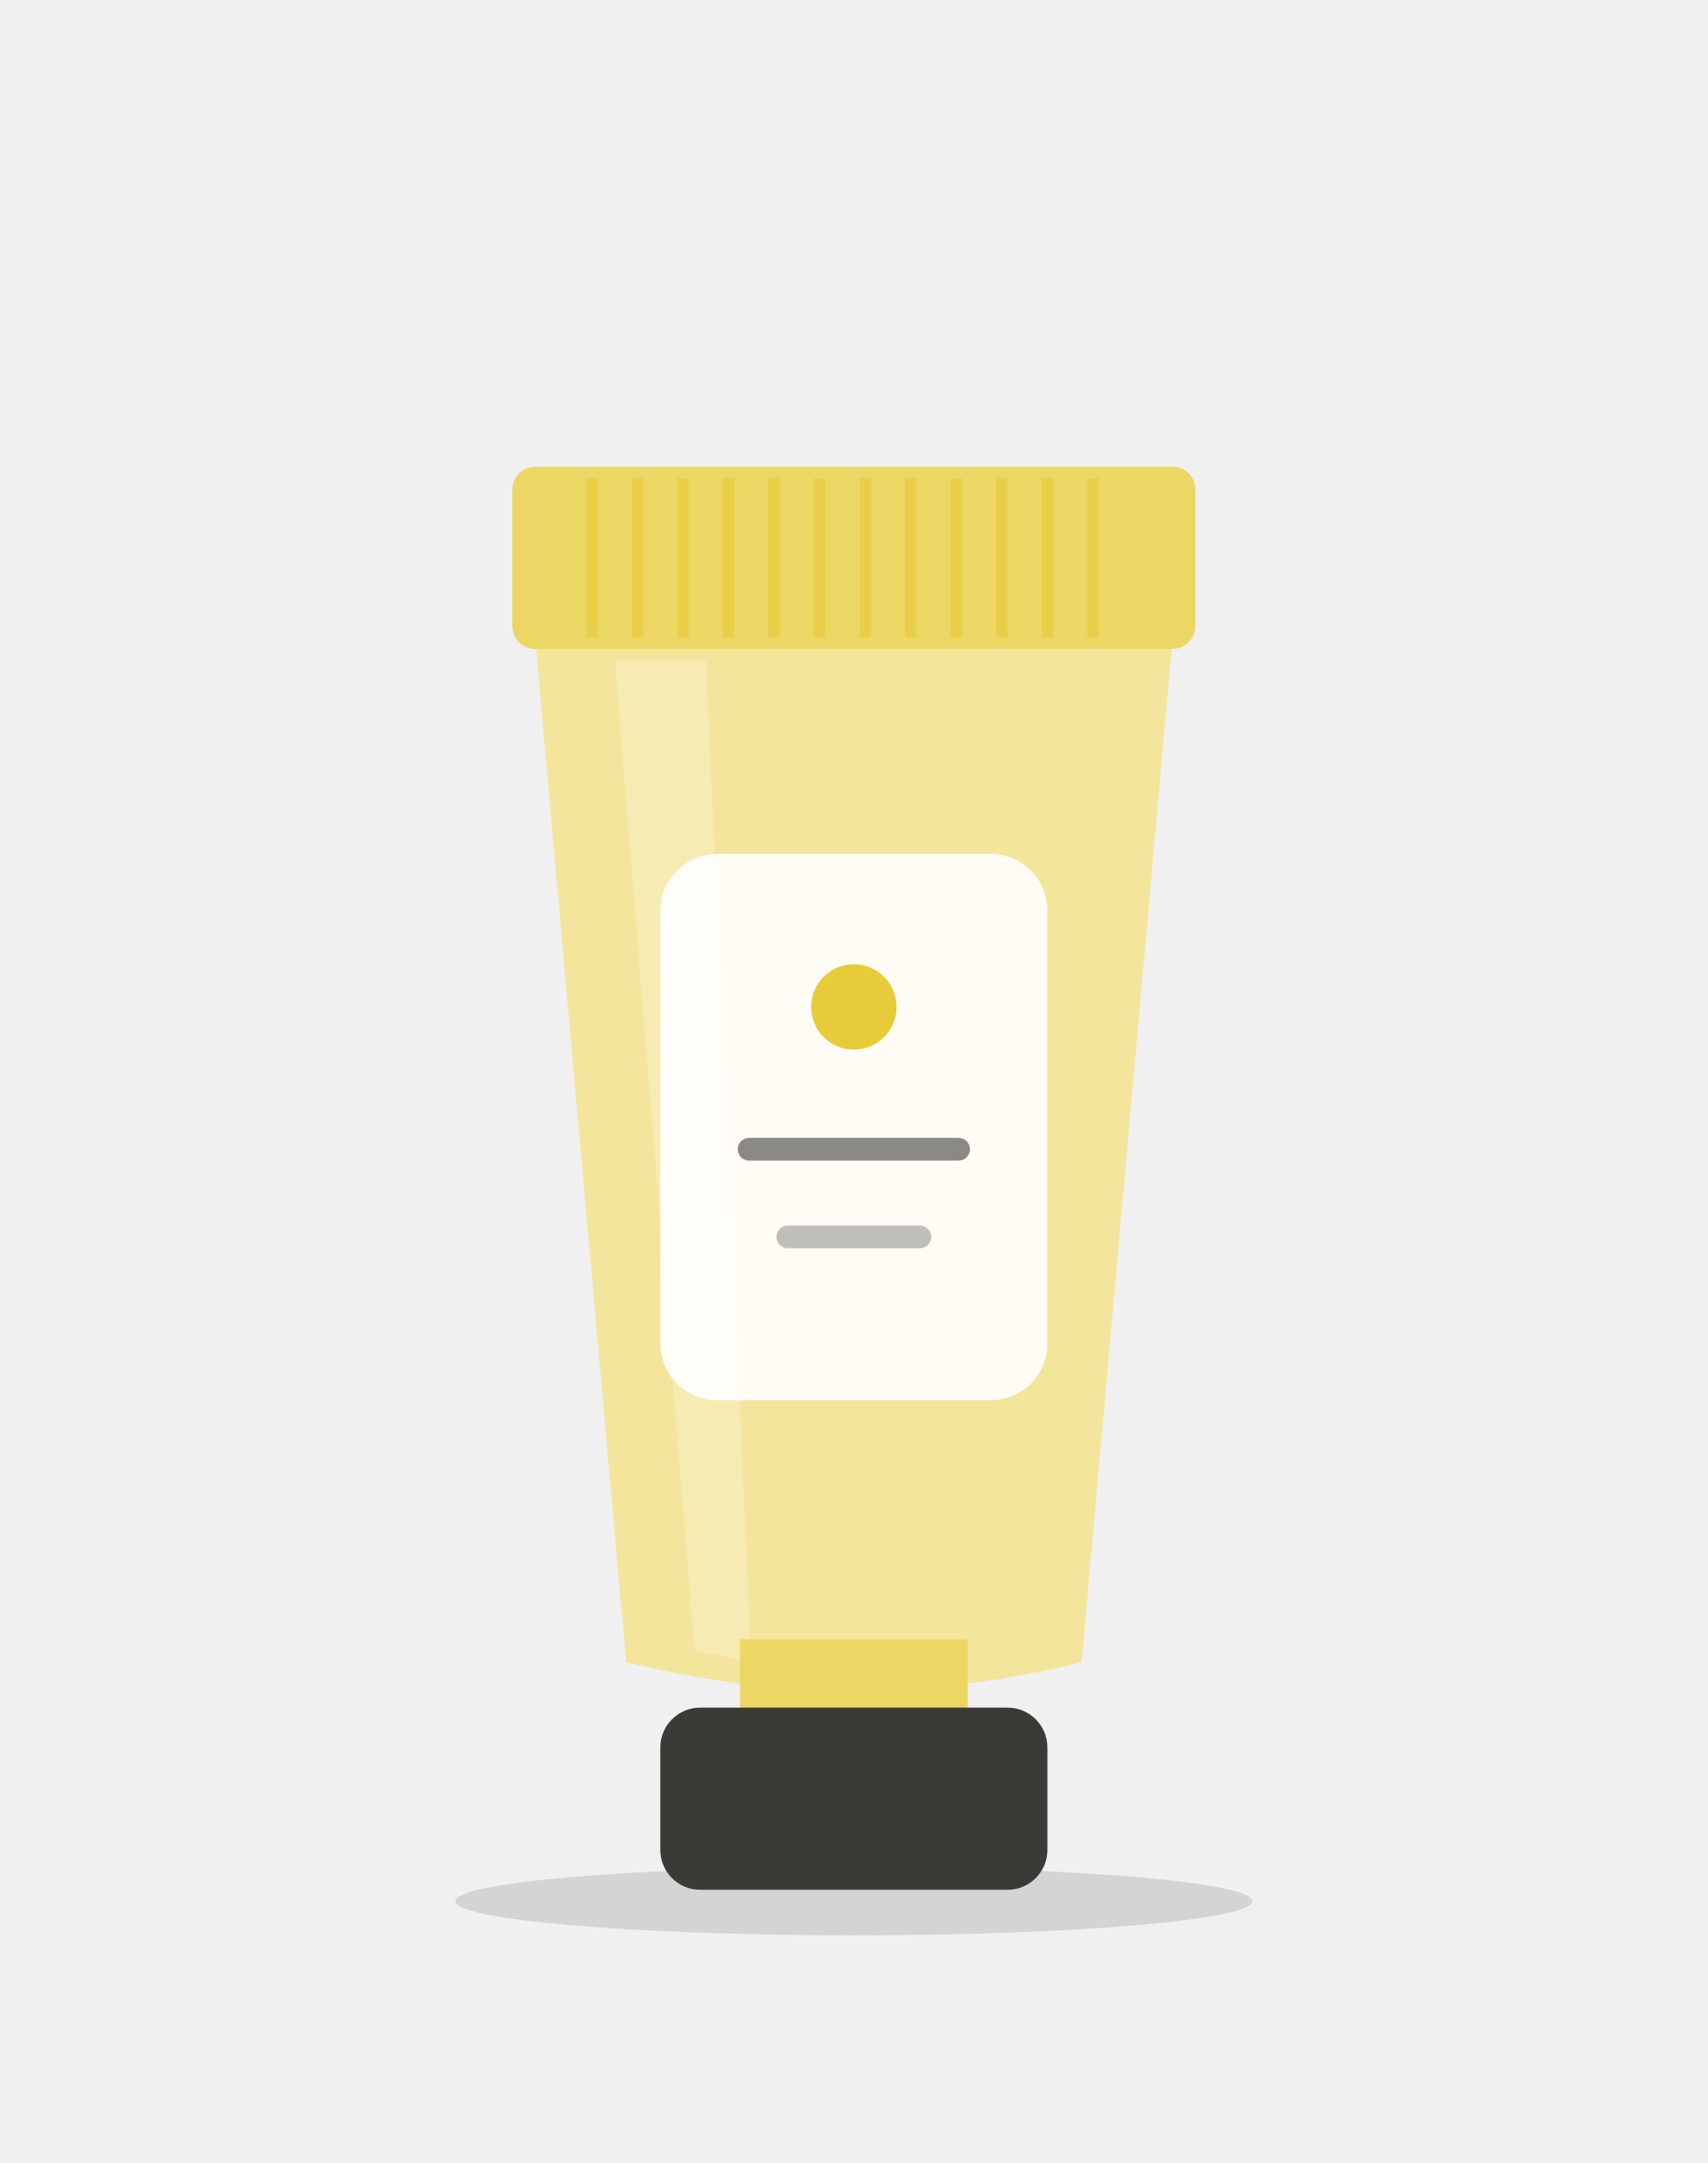
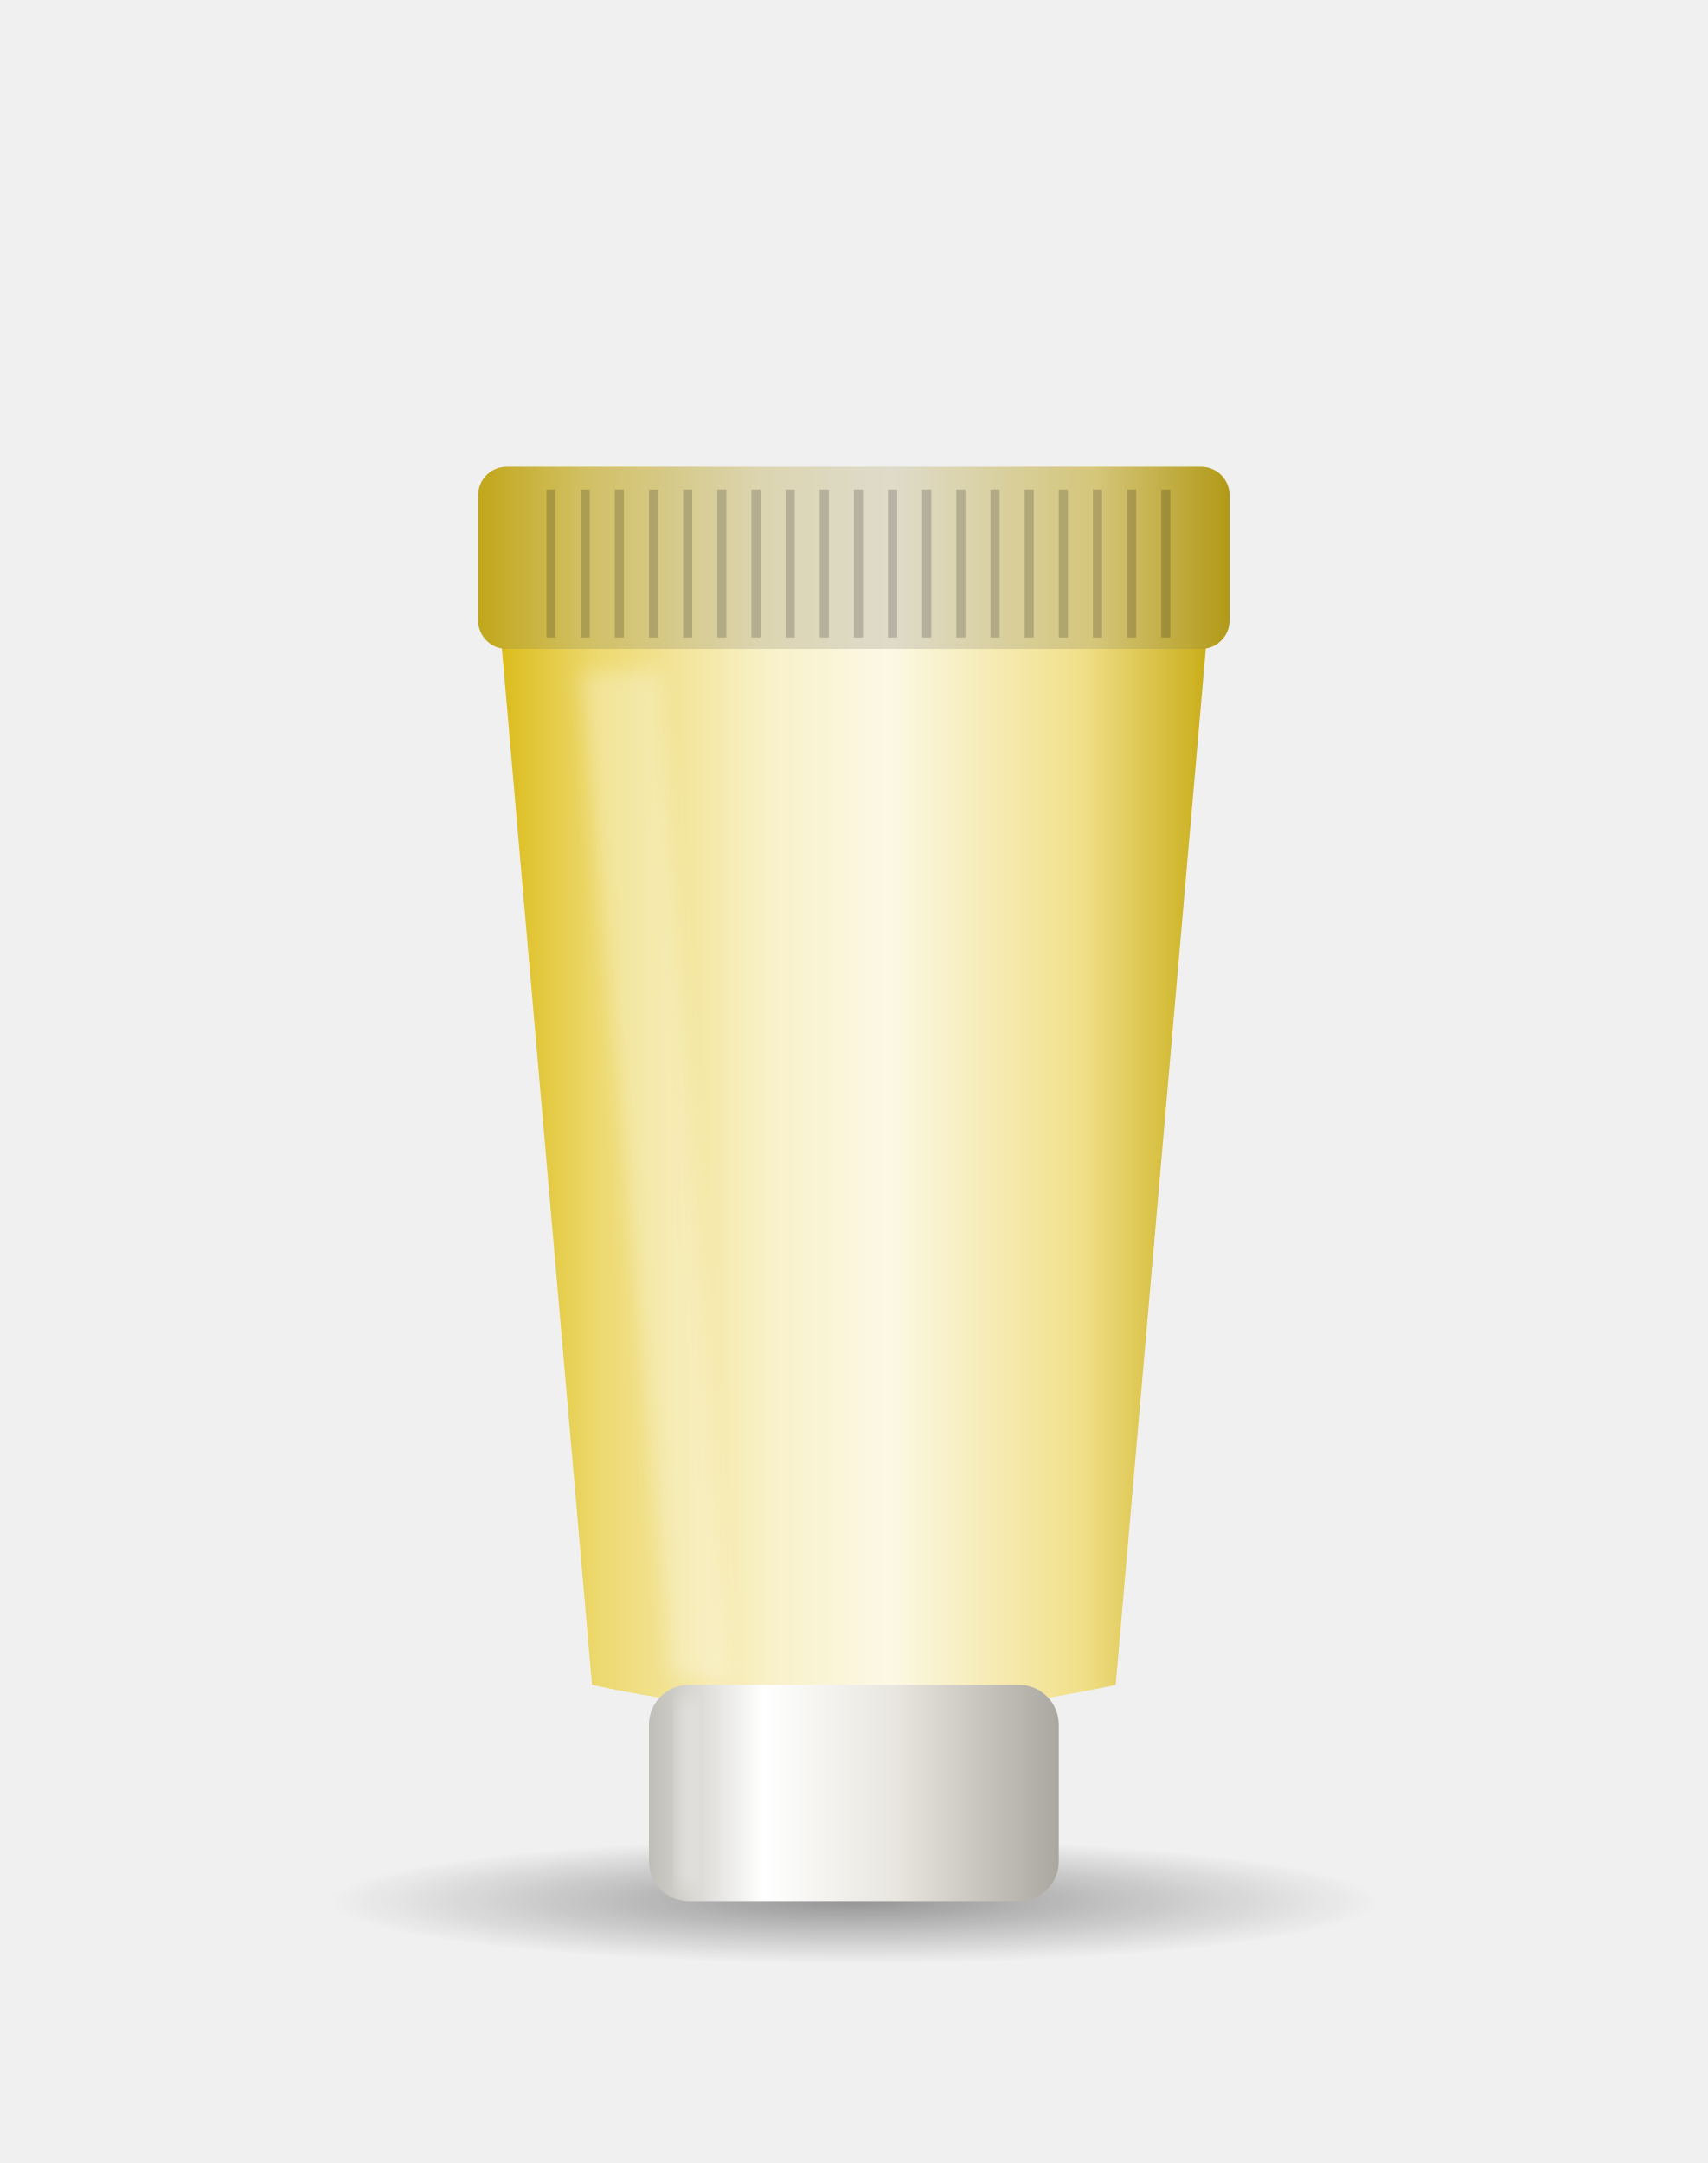
<svg xmlns="http://www.w3.org/2000/svg" viewBox="0 0 300 380" role="img" aria-label="Illustration">
-   <ellipse cx="150" cy="334" rx="70" ry="6" fill="#000" opacity=".12" />
-   <path d="M110 292 Q150 302 190 292 L206 112 L94 112 Z" fill="#f3e59c" />
-   <path d="M122 290 L108 116 L124 116 L132 292 Z" fill="#fff" opacity=".22" />
-   <rect x="90" y="82" width="120" height="32" rx="4" fill="#ecd765" />
-   <line x1="104" y1="84" x2="104" y2="112" stroke="#e5c72a" stroke-width="2" opacity=".5" />
-   <line x1="112" y1="84" x2="112" y2="112" stroke="#e5c72a" stroke-width="2" opacity=".5" />
-   <line x1="120" y1="84" x2="120" y2="112" stroke="#e5c72a" stroke-width="2" opacity=".5" />
-   <line x1="128" y1="84" x2="128" y2="112" stroke="#e5c72a" stroke-width="2" opacity=".5" />
-   <line x1="136" y1="84" x2="136" y2="112" stroke="#e5c72a" stroke-width="2" opacity=".5" />
-   <line x1="144" y1="84" x2="144" y2="112" stroke="#e5c72a" stroke-width="2" opacity=".5" />
-   <line x1="152" y1="84" x2="152" y2="112" stroke="#e5c72a" stroke-width="2" opacity=".5" />
-   <line x1="160" y1="84" x2="160" y2="112" stroke="#e5c72a" stroke-width="2" opacity=".5" />
-   <line x1="168" y1="84" x2="168" y2="112" stroke="#e5c72a" stroke-width="2" opacity=".5" />
-   <line x1="176" y1="84" x2="176" y2="112" stroke="#e5c72a" stroke-width="2" opacity=".5" />
-   <line x1="184" y1="84" x2="184" y2="112" stroke="#e5c72a" stroke-width="2" opacity=".5" />
-   <line x1="192" y1="84" x2="192" y2="112" stroke="#e5c72a" stroke-width="2" opacity=".5" />
-   <rect x="130" y="288" width="40" height="14" fill="#ecd765" />
-   <rect x="116" y="300" width="68" height="32" rx="7" fill="#3a3a36" />
-   <rect x="116" y="150" width="68" height="96" rx="10" fill="#fff" opacity=".9" />
-   <circle cx="150.0" cy="176.9" r="7.5" fill="#e7cb38" />
-   <rect x="129.6" y="199.9" width="40.8" height="4" rx="2" fill="#2b2a27" opacity=".55" />
-   <rect x="136.4" y="215.3" width="27.2" height="4" rx="2" fill="#2b2a27" opacity=".3" />
+   <defs>
+     <linearGradient id="gl" x1="0" x2="1">
+       <stop offset="0" stop-color="#dbbc1b" />
+       <stop offset=".14" stop-color="#edd96f" />
+       <stop offset=".38" stop-color="#f9f1c9" />
+       <stop offset=".55" stop-color="#fcf8e5" />
+       <stop offset=".82" stop-color="#f1e08a" />
+       <stop offset="1" stop-color="#c9ad18" />
+     </linearGradient>
+     <linearGradient id="lq" x1="0" x2="1">
+       <stop offset="0" stop-color="#b79d16" />
+       <stop offset=".4" stop-color="#ecd765" />
+       <stop offset="1" stop-color="#a58e14" />
+     </linearGradient>
+     <linearGradient id="cp" x1="0" x2="1">
+       <stop offset="0" stop-color="#bfbdb6" />
+       <stop offset=".28" stop-color="#ffffff" />
+       <stop offset=".6" stop-color="#e8e6df" />
+       <stop offset="1" stop-color="#a9a79f" />
+     </linearGradient>
+     <linearGradient id="mt" x1="0" x2="1">
+       <stop offset="0" stop-color="#8a8c8e" />
+       <stop offset=".25" stop-color="#f4f5f6" />
+       <stop offset=".5" stop-color="#b9bbbd" />
+       <stop offset=".78" stop-color="#eceeef" />
+       <stop offset="1" stop-color="#7d7f82" />
+     </linearGradient>
+     <radialGradient id="sh" cx=".5" cy=".5" r=".5">
+       <stop offset="0" stop-color="#000" stop-opacity=".38" />
+       <stop offset="1" stop-color="#000" stop-opacity="0" />
+     </radialGradient>
+     <filter id="bl" x="-20%" y="-20%" width="140%" height="140%">
+       <feGaussianBlur stdDeviation="1.6" />
+     </filter>
+   </defs>
+   <ellipse cx="150" cy="334" rx="92" ry="11" fill="url(#sh)" />
+   <path d="M104 296 Q150 306 196 296 L212 112 L88 112 Z" fill="url(#gl)" />
+   <path d="M118 294 L102 118 L116 118 L128 296 Z" fill="#fff" opacity=".28" filter="url(#bl)" />
+   <rect x="84" y="82" width="132" height="32" rx="5" fill="url(#gl)" />
+   <rect x="84" y="82" width="132" height="32" rx="5" fill="#000" opacity=".12" />
+   <rect x="96" y="86" width="1.6" height="26" fill="#000" opacity=".18" />
+   <rect x="102" y="86" width="1.6" height="26" fill="#000" opacity=".18" />
+   <rect x="108" y="86" width="1.6" height="26" fill="#000" opacity=".18" />
+   <rect x="114" y="86" width="1.6" height="26" fill="#000" opacity=".18" />
+   <rect x="120" y="86" width="1.6" height="26" fill="#000" opacity=".18" />
+   <rect x="126" y="86" width="1.6" height="26" fill="#000" opacity=".18" />
+   <rect x="132" y="86" width="1.6" height="26" fill="#000" opacity=".18" />
+   <rect x="138" y="86" width="1.6" height="26" fill="#000" opacity=".18" />
+   <rect x="144" y="86" width="1.6" height="26" fill="#000" opacity=".18" />
+   <rect x="150" y="86" width="1.6" height="26" fill="#000" opacity=".18" />
+   <rect x="156" y="86" width="1.6" height="26" fill="#000" opacity=".18" />
+   <rect x="162" y="86" width="1.6" height="26" fill="#000" opacity=".18" />
+   <rect x="168" y="86" width="1.6" height="26" fill="#000" opacity=".18" />
+   <rect x="174" y="86" width="1.6" height="26" fill="#000" opacity=".18" />
+   <rect x="180" y="86" width="1.6" height="26" fill="#000" opacity=".18" />
+   <rect x="186" y="86" width="1.6" height="26" fill="#000" opacity=".18" />
+   <rect x="192" y="86" width="1.6" height="26" fill="#000" opacity=".18" />
+   <rect x="198" y="86" width="1.6" height="26" fill="#000" opacity=".18" />
+   <rect x="204" y="86" width="1.6" height="26" fill="#000" opacity=".18" />
+   <rect x="114" y="296" width="72" height="38" rx="7" fill="url(#cp)" />
+   <rect x="119" y="298" width="3.2" height="34" rx="1.6" fill="#fff" opacity=".35" filter="url(#bl)" />
</svg>
